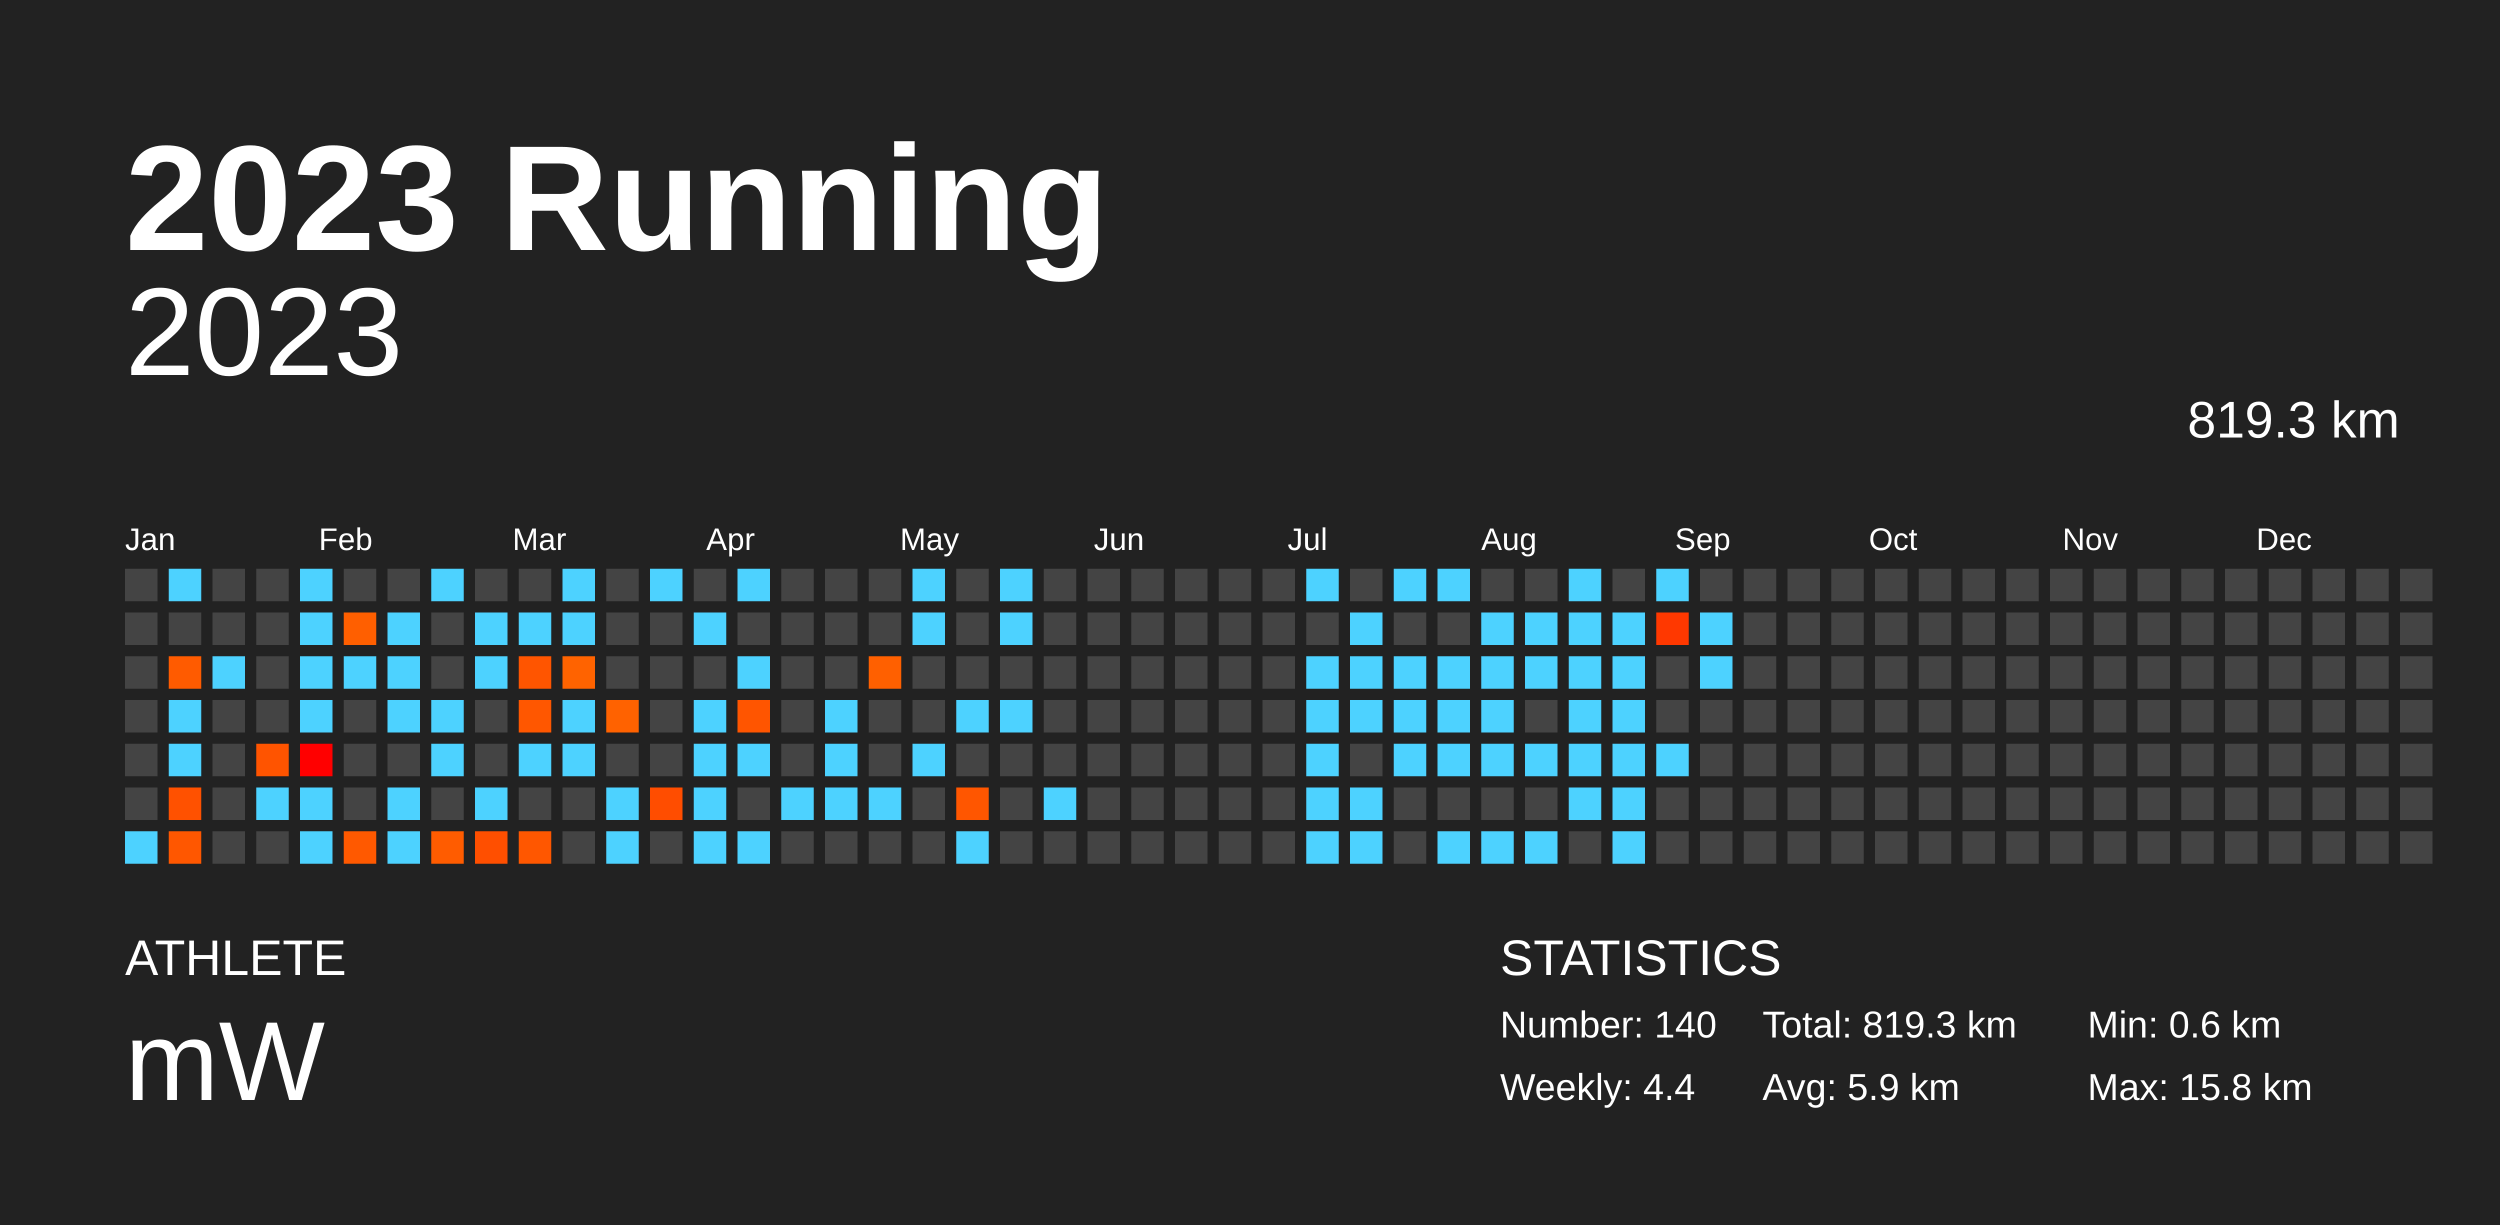
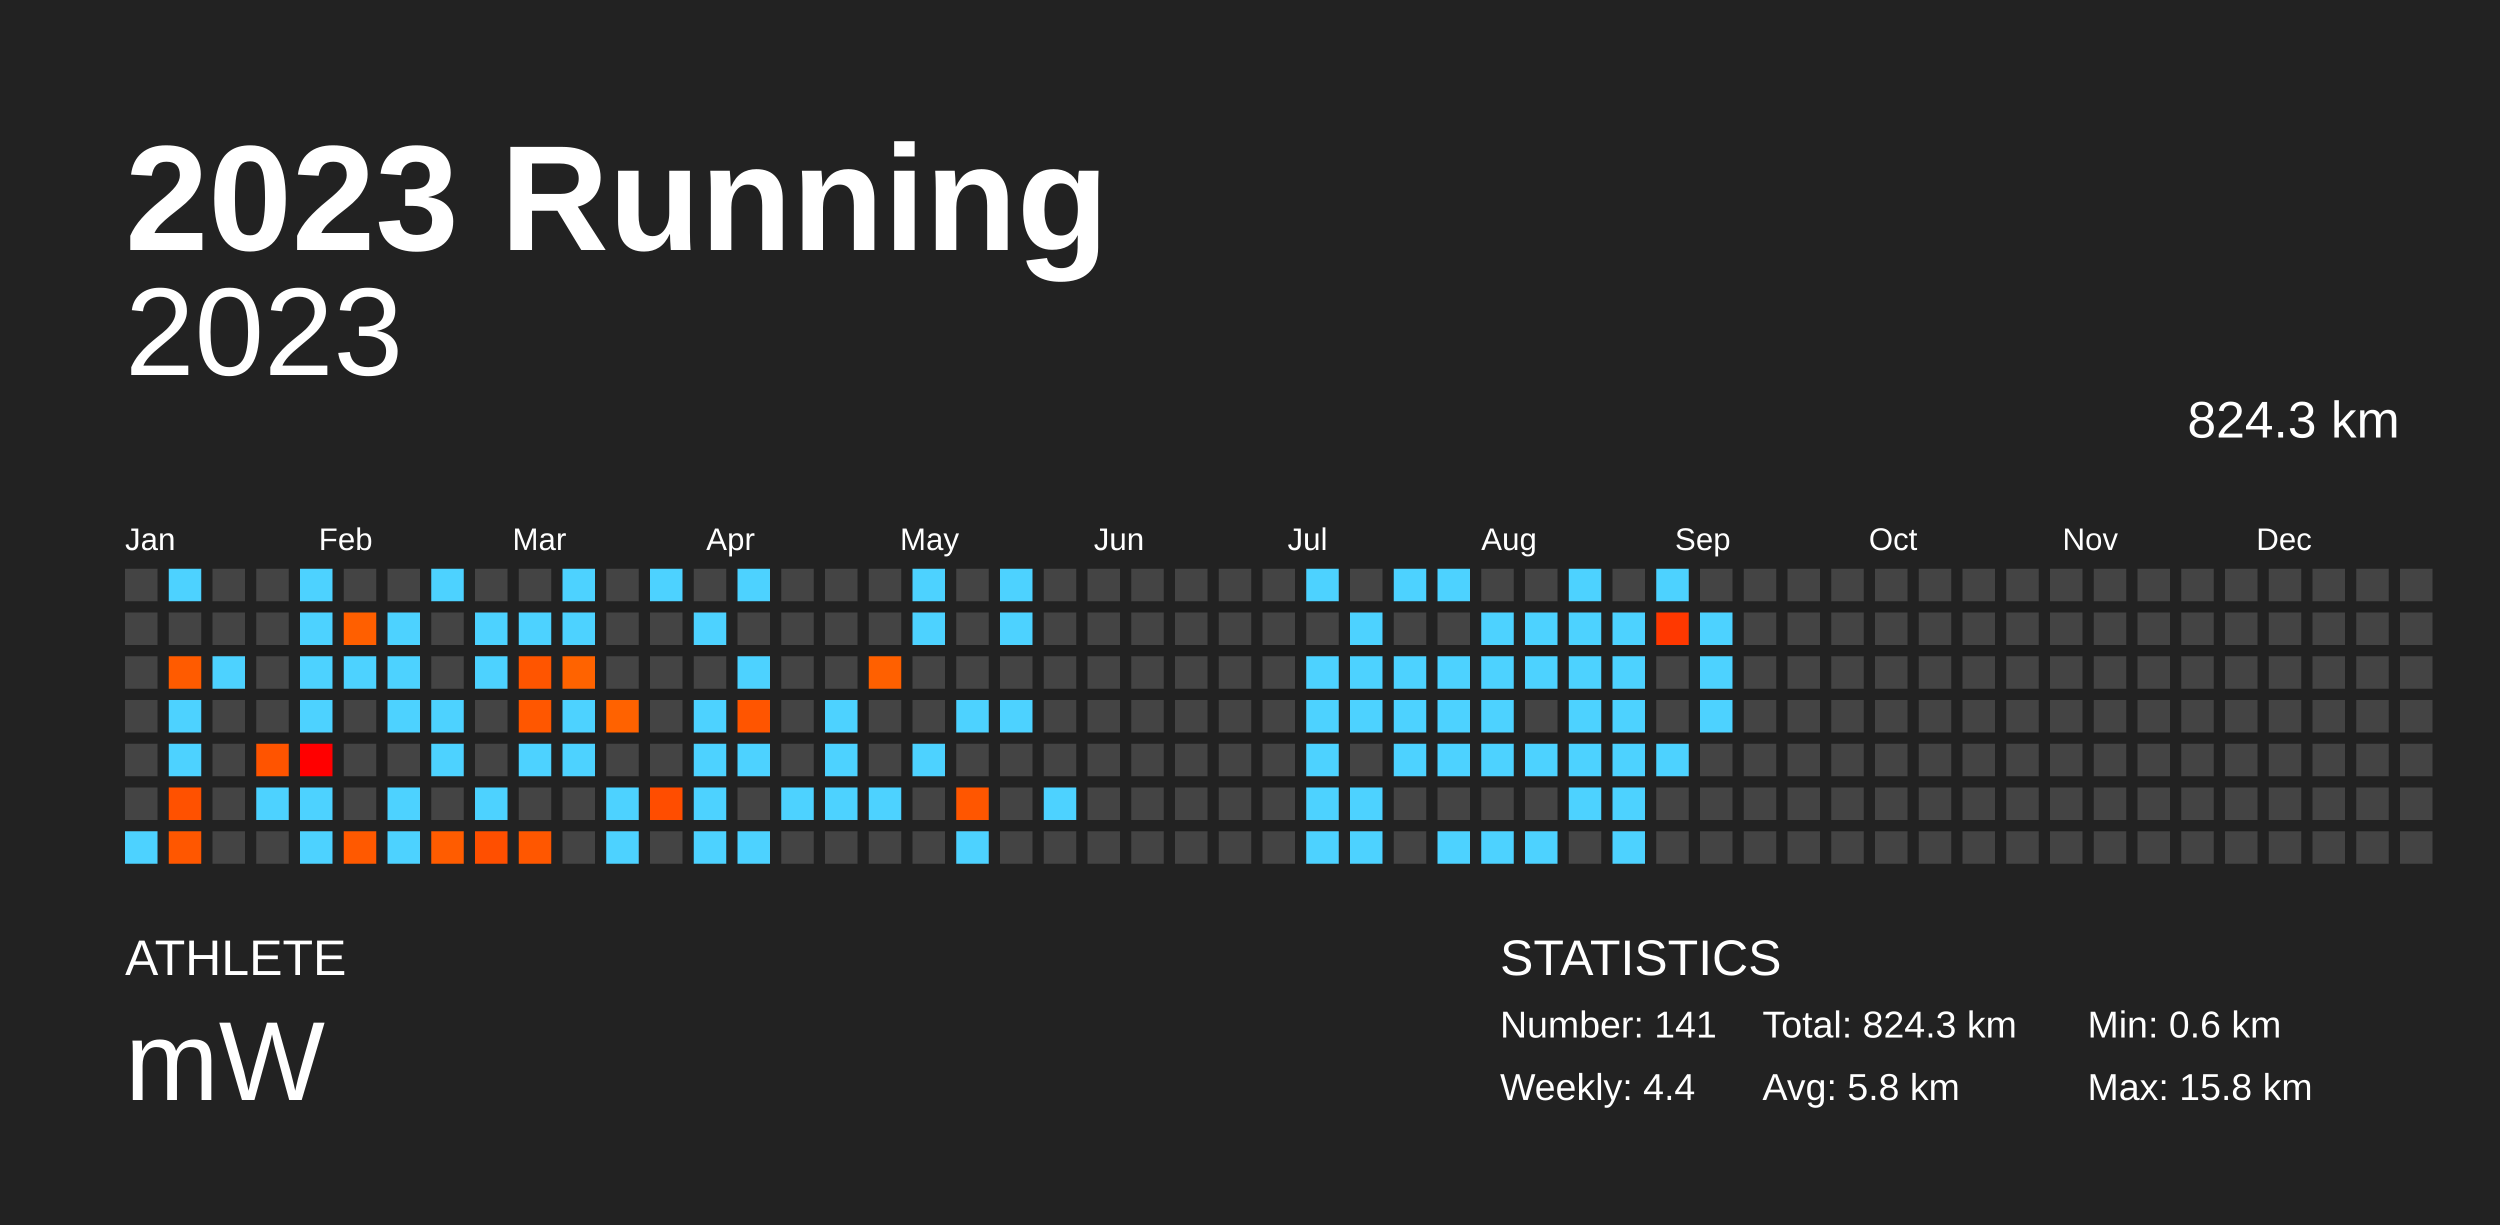
<svg xmlns="http://www.w3.org/2000/svg" baseProfile="full" height="98mm" version="1.1" viewBox="0,0,200,98" width="200mm">
  <defs />
  <rect fill="#222222" height="98" width="200" x="0" y="0" />
  <text fill="#FFFFFF" style="font-size:12px; font-family:Arial; font-weight:bold;" x="10" y="20">2023 Running</text>
  <text fill="#FFFFFF" style="font-size:4px; font-family:Arial" x="10" y="78">ATHLETE</text>
  <text fill="#FFFFFF" style="font-size:9px; font-family:Arial" x="10" y="88">mW</text>
  <text fill="#FFFFFF" style="font-size:4px; font-family:Arial" x="120" y="78">STATISTICS</text>
-   <text fill="#FFFFFF" style="font-size:3px; font-family:Arial" x="120" y="83">Number: 140</text>
+   <text fill="#FFFFFF" style="font-size:3px; font-family:Arial" x="120" y="83">Number: 141</text>
  <text fill="#FFFFFF" style="font-size:3px; font-family:Arial" x="120" y="88">Weekly: 4.4</text>
-   <text fill="#FFFFFF" style="font-size:3px; font-family:Arial" x="141" y="83">Total: 819.3 km</text>
-   <text fill="#FFFFFF" style="font-size:3px; font-family:Arial" x="141" y="88">Avg: 5.9 km</text>
+   <text fill="#FFFFFF" style="font-size:3px; font-family:Arial" x="141" y="83">Total: 824.3 km</text>
+   <text fill="#FFFFFF" style="font-size:3px; font-family:Arial" x="141" y="88">Avg: 5.8 km</text>
  <text fill="#FFFFFF" style="font-size:3px; font-family:Arial" x="167" y="83">Min: 0.6 km</text>
  <text fill="#FFFFFF" style="font-size:3px; font-family:Arial" x="167" y="88">Max: 15.8 km</text>
  <text alignment-baseline="hanging" fill="#FFFFFF" style="font-size:10.0px; font-family:Arial;" x="10" y="30">2023</text>
-   <text alignment-baseline="hanging" fill="#FFFFFF" style="font-size:4.125px; font-family:Arial;" x="175" y="35">819.3 km</text>
+   <text alignment-baseline="hanging" fill="#FFFFFF" style="font-size:4.125px; font-family:Arial;" x="175" y="35">824.3 km</text>
  <text fill="#FFFFFF" style="font-size:2.5px; font-family:Arial" x="10.0" y="44">Jan</text>
  <text fill="#FFFFFF" style="font-size:2.5px; font-family:Arial" x="25.5" y="44">Feb</text>
  <text fill="#FFFFFF" style="font-size:2.5px; font-family:Arial" x="41.0" y="44">Mar</text>
  <text fill="#FFFFFF" style="font-size:2.5px; font-family:Arial" x="56.5" y="44">Apr</text>
  <text fill="#FFFFFF" style="font-size:2.5px; font-family:Arial" x="72.0" y="44">May</text>
  <text fill="#FFFFFF" style="font-size:2.5px; font-family:Arial" x="87.5" y="44">Jun</text>
  <text fill="#FFFFFF" style="font-size:2.5px; font-family:Arial" x="103.0" y="44">Jul</text>
  <text fill="#FFFFFF" style="font-size:2.5px; font-family:Arial" x="118.5" y="44">Aug</text>
  <text fill="#FFFFFF" style="font-size:2.5px; font-family:Arial" x="134.0" y="44">Sep</text>
  <text fill="#FFFFFF" style="font-size:2.5px; font-family:Arial" x="149.5" y="44">Oct</text>
  <text fill="#FFFFFF" style="font-size:2.5px; font-family:Arial" x="165.0" y="44">Nov</text>
  <text fill="#FFFFFF" style="font-size:2.5px; font-family:Arial" x="180.5" y="44">Dec</text>
  <rect fill="#444444" height="2.6" width="2.6" x="10.0" y="45.5" />
  <rect fill="#444444" height="2.6" width="2.6" x="10.0" y="49.0" />
  <rect fill="#444444" height="2.6" width="2.6" x="10.0" y="52.5" />
  <rect fill="#444444" height="2.6" width="2.6" x="10.0" y="56.0" />
  <rect fill="#444444" height="2.6" width="2.6" x="10.0" y="59.5" />
  <rect fill="#444444" height="2.6" width="2.6" x="10.0" y="63.0" />
  <rect fill="#4dd2ff" height="2.6" width="2.6" x="10.0" y="66.5" />
  <rect fill="#4dd2ff" height="2.6" width="2.6" x="13.5" y="45.5" />
  <rect fill="#444444" height="2.6" width="2.6" x="13.5" y="49.0" />
  <rect fill="#ff5b00" height="2.6" width="2.6" x="13.5" y="52.5" />
  <rect fill="#4dd2ff" height="2.6" width="2.6" x="13.5" y="56.0" />
  <rect fill="#4dd2ff" height="2.6" width="2.6" x="13.5" y="59.5" />
  <rect fill="#ff5100" height="2.6" width="2.6" x="13.5" y="63.0" />
  <rect fill="#ff5700" height="2.6" width="2.6" x="13.5" y="66.5" />
  <rect fill="#444444" height="2.6" width="2.6" x="17.0" y="45.5" />
  <rect fill="#444444" height="2.6" width="2.6" x="17.0" y="49.0" />
  <rect fill="#4dd2ff" height="2.6" width="2.6" x="17.0" y="52.5" />
  <rect fill="#444444" height="2.6" width="2.6" x="17.0" y="56.0" />
  <rect fill="#444444" height="2.6" width="2.6" x="17.0" y="59.5" />
  <rect fill="#444444" height="2.6" width="2.6" x="17.0" y="63.0" />
  <rect fill="#444444" height="2.6" width="2.6" x="17.0" y="66.5" />
  <rect fill="#444444" height="2.6" width="2.6" x="20.5" y="45.5" />
  <rect fill="#444444" height="2.6" width="2.6" x="20.5" y="49.0" />
  <rect fill="#444444" height="2.6" width="2.6" x="20.5" y="52.5" />
  <rect fill="#444444" height="2.6" width="2.6" x="20.5" y="56.0" />
  <rect fill="#ff5400" height="2.6" width="2.6" x="20.5" y="59.5" />
  <rect fill="#4dd2ff" height="2.6" width="2.6" x="20.5" y="63.0" />
  <rect fill="#444444" height="2.6" width="2.6" x="20.5" y="66.5" />
  <rect fill="#4dd2ff" height="2.6" width="2.6" x="24.0" y="45.5" />
  <rect fill="#4dd2ff" height="2.6" width="2.6" x="24.0" y="49.0" />
  <rect fill="#4dd2ff" height="2.6" width="2.6" x="24.0" y="52.5" />
  <rect fill="#4dd2ff" height="2.6" width="2.6" x="24.0" y="56.0" />
  <rect fill="#ff0000" height="2.6" width="2.6" x="24.0" y="59.5" />
  <rect fill="#4dd2ff" height="2.6" width="2.6" x="24.0" y="63.0" />
  <rect fill="#4dd2ff" height="2.6" width="2.6" x="24.0" y="66.5" />
  <rect fill="#444444" height="2.6" width="2.6" x="27.5" y="45.5" />
  <rect fill="#ff5f00" height="2.6" width="2.6" x="27.5" y="49.0" />
  <rect fill="#4dd2ff" height="2.6" width="2.6" x="27.5" y="52.5" />
  <rect fill="#444444" height="2.6" width="2.6" x="27.5" y="56.0" />
  <rect fill="#444444" height="2.6" width="2.6" x="27.5" y="59.5" />
  <rect fill="#444444" height="2.6" width="2.6" x="27.5" y="63.0" />
  <rect fill="#ff5900" height="2.6" width="2.6" x="27.5" y="66.5" />
  <rect fill="#444444" height="2.6" width="2.6" x="31.0" y="45.5" />
  <rect fill="#4dd2ff" height="2.6" width="2.6" x="31.0" y="49.0" />
  <rect fill="#4dd2ff" height="2.6" width="2.6" x="31.0" y="52.5" />
  <rect fill="#4dd2ff" height="2.6" width="2.6" x="31.0" y="56.0" />
  <rect fill="#444444" height="2.6" width="2.6" x="31.0" y="59.5" />
  <rect fill="#4dd2ff" height="2.6" width="2.6" x="31.0" y="63.0" />
  <rect fill="#4dd2ff" height="2.6" width="2.6" x="31.0" y="66.5" />
  <rect fill="#4dd2ff" height="2.6" width="2.6" x="34.5" y="45.5" />
  <rect fill="#444444" height="2.6" width="2.6" x="34.5" y="49.0" />
  <rect fill="#444444" height="2.6" width="2.6" x="34.5" y="52.5" />
  <rect fill="#4dd2ff" height="2.6" width="2.6" x="34.5" y="56.0" />
  <rect fill="#4dd2ff" height="2.6" width="2.6" x="34.5" y="59.5" />
  <rect fill="#444444" height="2.6" width="2.6" x="34.5" y="63.0" />
  <rect fill="#ff5c00" height="2.6" width="2.6" x="34.5" y="66.5" />
  <rect fill="#444444" height="2.6" width="2.6" x="38.0" y="45.5" />
  <rect fill="#4dd2ff" height="2.6" width="2.6" x="38.0" y="49.0" />
  <rect fill="#4dd2ff" height="2.6" width="2.6" x="38.0" y="52.5" />
  <rect fill="#444444" height="2.6" width="2.6" x="38.0" y="56.0" />
  <rect fill="#444444" height="2.6" width="2.6" x="38.0" y="59.5" />
  <rect fill="#4dd2ff" height="2.6" width="2.6" x="38.0" y="63.0" />
  <rect fill="#ff4f00" height="2.6" width="2.6" x="38.0" y="66.5" />
  <rect fill="#444444" height="2.6" width="2.6" x="41.5" y="45.5" />
  <rect fill="#4dd2ff" height="2.6" width="2.6" x="41.5" y="49.0" />
  <rect fill="#ff5500" height="2.6" width="2.6" x="41.5" y="52.5" />
  <rect fill="#ff5700" height="2.6" width="2.6" x="41.5" y="56.0" />
  <rect fill="#4dd2ff" height="2.6" width="2.6" x="41.5" y="59.5" />
  <rect fill="#444444" height="2.6" width="2.6" x="41.5" y="63.0" />
  <rect fill="#ff5700" height="2.6" width="2.6" x="41.5" y="66.5" />
  <rect fill="#4dd2ff" height="2.6" width="2.6" x="45.0" y="45.5" />
  <rect fill="#4dd2ff" height="2.6" width="2.6" x="45.0" y="49.0" />
  <rect fill="#ff6300" height="2.6" width="2.6" x="45.0" y="52.5" />
  <rect fill="#4dd2ff" height="2.6" width="2.6" x="45.0" y="56.0" />
  <rect fill="#4dd2ff" height="2.6" width="2.6" x="45.0" y="59.5" />
  <rect fill="#444444" height="2.6" width="2.6" x="45.0" y="63.0" />
  <rect fill="#444444" height="2.6" width="2.6" x="45.0" y="66.5" />
  <rect fill="#444444" height="2.6" width="2.6" x="48.5" y="45.5" />
  <rect fill="#444444" height="2.6" width="2.6" x="48.5" y="49.0" />
  <rect fill="#444444" height="2.6" width="2.6" x="48.5" y="52.5" />
  <rect fill="#ff6200" height="2.6" width="2.6" x="48.5" y="56.0" />
  <rect fill="#444444" height="2.6" width="2.6" x="48.5" y="59.5" />
  <rect fill="#4dd2ff" height="2.6" width="2.6" x="48.5" y="63.0" />
  <rect fill="#4dd2ff" height="2.6" width="2.6" x="48.5" y="66.5" />
  <rect fill="#4dd2ff" height="2.6" width="2.6" x="52.0" y="45.5" />
  <rect fill="#444444" height="2.6" width="2.6" x="52.0" y="49.0" />
  <rect fill="#444444" height="2.6" width="2.6" x="52.0" y="52.5" />
  <rect fill="#444444" height="2.6" width="2.6" x="52.0" y="56.0" />
  <rect fill="#444444" height="2.6" width="2.6" x="52.0" y="59.5" />
  <rect fill="#ff4d00" height="2.6" width="2.6" x="52.0" y="63.0" />
  <rect fill="#444444" height="2.6" width="2.6" x="52.0" y="66.5" />
  <rect fill="#444444" height="2.6" width="2.6" x="55.5" y="45.5" />
  <rect fill="#4dd2ff" height="2.6" width="2.6" x="55.5" y="49.0" />
  <rect fill="#444444" height="2.6" width="2.6" x="55.5" y="52.5" />
  <rect fill="#4dd2ff" height="2.6" width="2.6" x="55.5" y="56.0" />
  <rect fill="#4dd2ff" height="2.6" width="2.6" x="55.5" y="59.5" />
  <rect fill="#4dd2ff" height="2.6" width="2.6" x="55.5" y="63.0" />
  <rect fill="#4dd2ff" height="2.6" width="2.6" x="55.5" y="66.5" />
  <rect fill="#4dd2ff" height="2.6" width="2.6" x="59.0" y="45.5" />
  <rect fill="#444444" height="2.6" width="2.6" x="59.0" y="49.0" />
  <rect fill="#4dd2ff" height="2.6" width="2.6" x="59.0" y="52.5" />
  <rect fill="#ff5500" height="2.6" width="2.6" x="59.0" y="56.0" />
  <rect fill="#4dd2ff" height="2.6" width="2.6" x="59.0" y="59.5" />
  <rect fill="#444444" height="2.6" width="2.6" x="59.0" y="63.0" />
  <rect fill="#4dd2ff" height="2.6" width="2.6" x="59.0" y="66.5" />
  <rect fill="#444444" height="2.6" width="2.6" x="62.5" y="45.5" />
  <rect fill="#444444" height="2.6" width="2.6" x="62.5" y="49.0" />
  <rect fill="#444444" height="2.6" width="2.6" x="62.5" y="52.5" />
  <rect fill="#444444" height="2.6" width="2.6" x="62.5" y="56.0" />
  <rect fill="#444444" height="2.6" width="2.6" x="62.5" y="59.5" />
  <rect fill="#4dd2ff" height="2.6" width="2.6" x="62.5" y="63.0" />
  <rect fill="#444444" height="2.6" width="2.6" x="62.5" y="66.5" />
  <rect fill="#444444" height="2.6" width="2.6" x="66.0" y="45.5" />
  <rect fill="#444444" height="2.6" width="2.6" x="66.0" y="49.0" />
  <rect fill="#444444" height="2.6" width="2.6" x="66.0" y="52.5" />
  <rect fill="#4dd2ff" height="2.6" width="2.6" x="66.0" y="56.0" />
  <rect fill="#4dd2ff" height="2.6" width="2.6" x="66.0" y="59.5" />
  <rect fill="#4dd2ff" height="2.6" width="2.6" x="66.0" y="63.0" />
  <rect fill="#444444" height="2.6" width="2.6" x="66.0" y="66.5" />
  <rect fill="#444444" height="2.6" width="2.6" x="69.5" y="45.5" />
  <rect fill="#444444" height="2.6" width="2.6" x="69.5" y="49.0" />
  <rect fill="#ff6000" height="2.6" width="2.6" x="69.5" y="52.5" />
  <rect fill="#444444" height="2.6" width="2.6" x="69.5" y="56.0" />
  <rect fill="#444444" height="2.6" width="2.6" x="69.5" y="59.5" />
  <rect fill="#4dd2ff" height="2.6" width="2.6" x="69.5" y="63.0" />
  <rect fill="#444444" height="2.6" width="2.6" x="69.5" y="66.5" />
  <rect fill="#4dd2ff" height="2.6" width="2.6" x="73.0" y="45.5" />
  <rect fill="#4dd2ff" height="2.6" width="2.6" x="73.0" y="49.0" />
  <rect fill="#444444" height="2.6" width="2.6" x="73.0" y="52.5" />
  <rect fill="#444444" height="2.6" width="2.6" x="73.0" y="56.0" />
  <rect fill="#4dd2ff" height="2.6" width="2.6" x="73.0" y="59.5" />
  <rect fill="#444444" height="2.6" width="2.6" x="73.0" y="63.0" />
  <rect fill="#444444" height="2.6" width="2.6" x="73.0" y="66.5" />
  <rect fill="#444444" height="2.6" width="2.6" x="76.5" y="45.5" />
  <rect fill="#444444" height="2.6" width="2.6" x="76.5" y="49.0" />
  <rect fill="#444444" height="2.6" width="2.6" x="76.5" y="52.5" />
  <rect fill="#4dd2ff" height="2.6" width="2.6" x="76.5" y="56.0" />
  <rect fill="#444444" height="2.6" width="2.6" x="76.5" y="59.5" />
  <rect fill="#ff5600" height="2.6" width="2.6" x="76.5" y="63.0" />
  <rect fill="#4dd2ff" height="2.6" width="2.6" x="76.5" y="66.5" />
  <rect fill="#4dd2ff" height="2.6" width="2.6" x="80.0" y="45.5" />
  <rect fill="#4dd2ff" height="2.6" width="2.6" x="80.0" y="49.0" />
  <rect fill="#444444" height="2.6" width="2.6" x="80.0" y="52.5" />
  <rect fill="#4dd2ff" height="2.6" width="2.6" x="80.0" y="56.0" />
  <rect fill="#444444" height="2.6" width="2.6" x="80.0" y="59.5" />
  <rect fill="#444444" height="2.6" width="2.6" x="80.0" y="63.0" />
  <rect fill="#444444" height="2.6" width="2.6" x="80.0" y="66.5" />
  <rect fill="#444444" height="2.6" width="2.6" x="83.5" y="45.5" />
  <rect fill="#444444" height="2.6" width="2.6" x="83.5" y="49.0" />
  <rect fill="#444444" height="2.6" width="2.6" x="83.5" y="52.5" />
  <rect fill="#444444" height="2.6" width="2.6" x="83.5" y="56.0" />
  <rect fill="#444444" height="2.6" width="2.6" x="83.5" y="59.5" />
  <rect fill="#4dd2ff" height="2.6" width="2.6" x="83.5" y="63.0" />
  <rect fill="#444444" height="2.6" width="2.6" x="83.5" y="66.5" />
  <rect fill="#444444" height="2.6" width="2.6" x="87.0" y="45.5" />
  <rect fill="#444444" height="2.6" width="2.6" x="87.0" y="49.0" />
  <rect fill="#444444" height="2.6" width="2.6" x="87.0" y="52.5" />
  <rect fill="#444444" height="2.6" width="2.6" x="87.0" y="56.0" />
  <rect fill="#444444" height="2.6" width="2.6" x="87.0" y="59.5" />
  <rect fill="#444444" height="2.6" width="2.6" x="87.0" y="63.0" />
  <rect fill="#444444" height="2.6" width="2.6" x="87.0" y="66.5" />
  <rect fill="#444444" height="2.6" width="2.6" x="90.5" y="45.5" />
  <rect fill="#444444" height="2.6" width="2.6" x="90.5" y="49.0" />
  <rect fill="#444444" height="2.6" width="2.6" x="90.5" y="52.5" />
  <rect fill="#444444" height="2.6" width="2.6" x="90.5" y="56.0" />
  <rect fill="#444444" height="2.6" width="2.6" x="90.5" y="59.5" />
  <rect fill="#444444" height="2.6" width="2.6" x="90.5" y="63.0" />
  <rect fill="#444444" height="2.6" width="2.6" x="90.5" y="66.5" />
  <rect fill="#444444" height="2.6" width="2.6" x="94.0" y="45.5" />
  <rect fill="#444444" height="2.6" width="2.6" x="94.0" y="49.0" />
  <rect fill="#444444" height="2.6" width="2.6" x="94.0" y="52.5" />
  <rect fill="#444444" height="2.6" width="2.6" x="94.0" y="56.0" />
  <rect fill="#444444" height="2.6" width="2.6" x="94.0" y="59.5" />
  <rect fill="#444444" height="2.6" width="2.6" x="94.0" y="63.0" />
  <rect fill="#444444" height="2.6" width="2.6" x="94.0" y="66.5" />
  <rect fill="#444444" height="2.6" width="2.6" x="97.5" y="45.5" />
  <rect fill="#444444" height="2.6" width="2.6" x="97.5" y="49.0" />
  <rect fill="#444444" height="2.6" width="2.6" x="97.5" y="52.5" />
  <rect fill="#444444" height="2.6" width="2.6" x="97.5" y="56.0" />
  <rect fill="#444444" height="2.6" width="2.6" x="97.5" y="59.5" />
  <rect fill="#444444" height="2.6" width="2.6" x="97.5" y="63.0" />
  <rect fill="#444444" height="2.6" width="2.6" x="97.5" y="66.5" />
  <rect fill="#444444" height="2.6" width="2.6" x="101.0" y="45.5" />
  <rect fill="#444444" height="2.6" width="2.6" x="101.0" y="49.0" />
  <rect fill="#444444" height="2.6" width="2.6" x="101.0" y="52.5" />
  <rect fill="#444444" height="2.6" width="2.6" x="101.0" y="56.0" />
  <rect fill="#444444" height="2.6" width="2.6" x="101.0" y="59.5" />
  <rect fill="#444444" height="2.6" width="2.6" x="101.0" y="63.0" />
  <rect fill="#444444" height="2.6" width="2.6" x="101.0" y="66.5" />
  <rect fill="#4dd2ff" height="2.6" width="2.6" x="104.5" y="45.5" />
  <rect fill="#444444" height="2.6" width="2.6" x="104.5" y="49.0" />
  <rect fill="#4dd2ff" height="2.6" width="2.6" x="104.5" y="52.5" />
  <rect fill="#4dd2ff" height="2.6" width="2.6" x="104.5" y="56.0" />
  <rect fill="#4dd2ff" height="2.6" width="2.6" x="104.5" y="59.5" />
  <rect fill="#4dd2ff" height="2.6" width="2.6" x="104.5" y="63.0" />
  <rect fill="#4dd2ff" height="2.6" width="2.6" x="104.5" y="66.5" />
  <rect fill="#444444" height="2.6" width="2.6" x="108.0" y="45.5" />
  <rect fill="#4dd2ff" height="2.6" width="2.6" x="108.0" y="49.0" />
  <rect fill="#4dd2ff" height="2.6" width="2.6" x="108.0" y="52.5" />
  <rect fill="#4dd2ff" height="2.6" width="2.6" x="108.0" y="56.0" />
  <rect fill="#444444" height="2.6" width="2.6" x="108.0" y="59.5" />
  <rect fill="#4dd2ff" height="2.6" width="2.6" x="108.0" y="63.0" />
  <rect fill="#4dd2ff" height="2.6" width="2.6" x="108.0" y="66.5" />
  <rect fill="#4dd2ff" height="2.6" width="2.6" x="111.5" y="45.5" />
  <rect fill="#444444" height="2.6" width="2.6" x="111.5" y="49.0" />
  <rect fill="#4dd2ff" height="2.6" width="2.6" x="111.5" y="52.5" />
  <rect fill="#4dd2ff" height="2.6" width="2.6" x="111.5" y="56.0" />
  <rect fill="#4dd2ff" height="2.6" width="2.6" x="111.5" y="59.5" />
  <rect fill="#444444" height="2.6" width="2.6" x="111.5" y="63.0" />
  <rect fill="#444444" height="2.6" width="2.6" x="111.5" y="66.5" />
  <rect fill="#4dd2ff" height="2.6" width="2.6" x="115.0" y="45.5" />
  <rect fill="#444444" height="2.6" width="2.6" x="115.0" y="49.0" />
  <rect fill="#4dd2ff" height="2.6" width="2.6" x="115.0" y="52.5" />
  <rect fill="#4dd2ff" height="2.6" width="2.6" x="115.0" y="56.0" />
  <rect fill="#4dd2ff" height="2.6" width="2.6" x="115.0" y="59.5" />
  <rect fill="#444444" height="2.6" width="2.6" x="115.0" y="63.0" />
  <rect fill="#4dd2ff" height="2.6" width="2.6" x="115.0" y="66.5" />
  <rect fill="#444444" height="2.6" width="2.6" x="118.5" y="45.5" />
  <rect fill="#4dd2ff" height="2.6" width="2.6" x="118.5" y="49.0" />
  <rect fill="#4dd2ff" height="2.6" width="2.6" x="118.5" y="52.5" />
  <rect fill="#4dd2ff" height="2.6" width="2.6" x="118.5" y="56.0" />
  <rect fill="#4dd2ff" height="2.6" width="2.6" x="118.5" y="59.5" />
  <rect fill="#444444" height="2.6" width="2.6" x="118.5" y="63.0" />
  <rect fill="#4dd2ff" height="2.6" width="2.6" x="118.5" y="66.5" />
  <rect fill="#444444" height="2.6" width="2.6" x="122.0" y="45.5" />
  <rect fill="#4dd2ff" height="2.6" width="2.6" x="122.0" y="49.0" />
  <rect fill="#4dd2ff" height="2.6" width="2.6" x="122.0" y="52.5" />
  <rect fill="#444444" height="2.6" width="2.6" x="122.0" y="56.0" />
  <rect fill="#4dd2ff" height="2.6" width="2.6" x="122.0" y="59.5" />
  <rect fill="#444444" height="2.6" width="2.6" x="122.0" y="63.0" />
  <rect fill="#4dd2ff" height="2.6" width="2.6" x="122.0" y="66.5" />
  <rect fill="#4dd2ff" height="2.6" width="2.6" x="125.5" y="45.5" />
  <rect fill="#4dd2ff" height="2.6" width="2.6" x="125.5" y="49.0" />
  <rect fill="#4dd2ff" height="2.6" width="2.6" x="125.5" y="52.5" />
  <rect fill="#4dd2ff" height="2.6" width="2.6" x="125.5" y="56.0" />
  <rect fill="#4dd2ff" height="2.6" width="2.6" x="125.5" y="59.5" />
  <rect fill="#4dd2ff" height="2.6" width="2.6" x="125.5" y="63.0" />
  <rect fill="#444444" height="2.6" width="2.6" x="125.5" y="66.5" />
  <rect fill="#444444" height="2.6" width="2.6" x="129.0" y="45.5" />
  <rect fill="#4dd2ff" height="2.6" width="2.6" x="129.0" y="49.0" />
  <rect fill="#4dd2ff" height="2.6" width="2.6" x="129.0" y="52.5" />
  <rect fill="#4dd2ff" height="2.6" width="2.6" x="129.0" y="56.0" />
  <rect fill="#4dd2ff" height="2.6" width="2.6" x="129.0" y="59.5" />
  <rect fill="#4dd2ff" height="2.6" width="2.6" x="129.0" y="63.0" />
  <rect fill="#4dd2ff" height="2.6" width="2.6" x="129.0" y="66.5" />
  <rect fill="#4dd2ff" height="2.6" width="2.6" x="132.5" y="45.5" />
  <rect fill="#ff3800" height="2.6" width="2.6" x="132.5" y="49.0" />
  <rect fill="#444444" height="2.6" width="2.6" x="132.5" y="52.5" />
  <rect fill="#444444" height="2.6" width="2.6" x="132.5" y="56.0" />
  <rect fill="#4dd2ff" height="2.6" width="2.6" x="132.5" y="59.5" />
  <rect fill="#444444" height="2.6" width="2.6" x="132.5" y="63.0" />
  <rect fill="#444444" height="2.6" width="2.6" x="132.5" y="66.5" />
  <rect fill="#444444" height="2.6" width="2.6" x="136.0" y="45.5" />
  <rect fill="#4dd2ff" height="2.6" width="2.6" x="136.0" y="49.0" />
  <rect fill="#4dd2ff" height="2.6" width="2.6" x="136.0" y="52.5" />
-   <rect fill="#444444" height="2.6" width="2.6" x="136.0" y="56.0" />
+   <rect fill="#4dd2ff" height="2.6" width="2.6" x="136.0" y="56.0" />
  <rect fill="#444444" height="2.6" width="2.6" x="136.0" y="59.5" />
  <rect fill="#444444" height="2.6" width="2.6" x="136.0" y="63.0" />
  <rect fill="#444444" height="2.6" width="2.6" x="136.0" y="66.5" />
  <rect fill="#444444" height="2.6" width="2.6" x="139.5" y="45.5" />
  <rect fill="#444444" height="2.6" width="2.6" x="139.5" y="49.0" />
  <rect fill="#444444" height="2.6" width="2.6" x="139.5" y="52.5" />
  <rect fill="#444444" height="2.6" width="2.6" x="139.5" y="56.0" />
  <rect fill="#444444" height="2.6" width="2.6" x="139.5" y="59.5" />
  <rect fill="#444444" height="2.6" width="2.6" x="139.5" y="63.0" />
  <rect fill="#444444" height="2.6" width="2.6" x="139.5" y="66.5" />
  <rect fill="#444444" height="2.6" width="2.6" x="143.0" y="45.5" />
  <rect fill="#444444" height="2.6" width="2.6" x="143.0" y="49.0" />
  <rect fill="#444444" height="2.6" width="2.6" x="143.0" y="52.5" />
  <rect fill="#444444" height="2.6" width="2.6" x="143.0" y="56.0" />
  <rect fill="#444444" height="2.6" width="2.6" x="143.0" y="59.5" />
  <rect fill="#444444" height="2.6" width="2.6" x="143.0" y="63.0" />
  <rect fill="#444444" height="2.6" width="2.6" x="143.0" y="66.5" />
  <rect fill="#444444" height="2.6" width="2.6" x="146.5" y="45.5" />
  <rect fill="#444444" height="2.6" width="2.6" x="146.5" y="49.0" />
  <rect fill="#444444" height="2.6" width="2.6" x="146.5" y="52.5" />
  <rect fill="#444444" height="2.6" width="2.6" x="146.5" y="56.0" />
  <rect fill="#444444" height="2.6" width="2.6" x="146.5" y="59.5" />
  <rect fill="#444444" height="2.6" width="2.6" x="146.5" y="63.0" />
  <rect fill="#444444" height="2.6" width="2.6" x="146.5" y="66.5" />
  <rect fill="#444444" height="2.6" width="2.6" x="150.0" y="45.5" />
  <rect fill="#444444" height="2.6" width="2.6" x="150.0" y="49.0" />
  <rect fill="#444444" height="2.6" width="2.6" x="150.0" y="52.5" />
  <rect fill="#444444" height="2.6" width="2.6" x="150.0" y="56.0" />
  <rect fill="#444444" height="2.6" width="2.6" x="150.0" y="59.5" />
  <rect fill="#444444" height="2.6" width="2.6" x="150.0" y="63.0" />
  <rect fill="#444444" height="2.6" width="2.6" x="150.0" y="66.5" />
  <rect fill="#444444" height="2.6" width="2.6" x="153.5" y="45.5" />
  <rect fill="#444444" height="2.6" width="2.6" x="153.5" y="49.0" />
  <rect fill="#444444" height="2.6" width="2.6" x="153.5" y="52.5" />
  <rect fill="#444444" height="2.6" width="2.6" x="153.5" y="56.0" />
  <rect fill="#444444" height="2.6" width="2.6" x="153.5" y="59.5" />
  <rect fill="#444444" height="2.6" width="2.6" x="153.5" y="63.0" />
  <rect fill="#444444" height="2.6" width="2.6" x="153.5" y="66.5" />
  <rect fill="#444444" height="2.6" width="2.6" x="157.0" y="45.5" />
  <rect fill="#444444" height="2.6" width="2.6" x="157.0" y="49.0" />
  <rect fill="#444444" height="2.6" width="2.6" x="157.0" y="52.5" />
  <rect fill="#444444" height="2.6" width="2.6" x="157.0" y="56.0" />
  <rect fill="#444444" height="2.6" width="2.6" x="157.0" y="59.5" />
  <rect fill="#444444" height="2.6" width="2.6" x="157.0" y="63.0" />
  <rect fill="#444444" height="2.6" width="2.6" x="157.0" y="66.5" />
  <rect fill="#444444" height="2.6" width="2.6" x="160.5" y="45.5" />
  <rect fill="#444444" height="2.6" width="2.6" x="160.5" y="49.0" />
  <rect fill="#444444" height="2.6" width="2.6" x="160.5" y="52.5" />
  <rect fill="#444444" height="2.6" width="2.6" x="160.5" y="56.0" />
  <rect fill="#444444" height="2.6" width="2.6" x="160.5" y="59.5" />
  <rect fill="#444444" height="2.6" width="2.6" x="160.5" y="63.0" />
  <rect fill="#444444" height="2.6" width="2.6" x="160.5" y="66.5" />
  <rect fill="#444444" height="2.6" width="2.6" x="164.0" y="45.5" />
  <rect fill="#444444" height="2.6" width="2.6" x="164.0" y="49.0" />
  <rect fill="#444444" height="2.6" width="2.6" x="164.0" y="52.5" />
  <rect fill="#444444" height="2.6" width="2.6" x="164.0" y="56.0" />
  <rect fill="#444444" height="2.6" width="2.6" x="164.0" y="59.5" />
  <rect fill="#444444" height="2.6" width="2.6" x="164.0" y="63.0" />
  <rect fill="#444444" height="2.6" width="2.6" x="164.0" y="66.5" />
  <rect fill="#444444" height="2.6" width="2.6" x="167.5" y="45.5" />
  <rect fill="#444444" height="2.6" width="2.6" x="167.5" y="49.0" />
  <rect fill="#444444" height="2.6" width="2.6" x="167.5" y="52.5" />
  <rect fill="#444444" height="2.6" width="2.6" x="167.5" y="56.0" />
  <rect fill="#444444" height="2.6" width="2.6" x="167.5" y="59.5" />
  <rect fill="#444444" height="2.6" width="2.6" x="167.5" y="63.0" />
  <rect fill="#444444" height="2.6" width="2.6" x="167.5" y="66.5" />
  <rect fill="#444444" height="2.6" width="2.6" x="171.0" y="45.5" />
  <rect fill="#444444" height="2.6" width="2.6" x="171.0" y="49.0" />
  <rect fill="#444444" height="2.6" width="2.6" x="171.0" y="52.5" />
  <rect fill="#444444" height="2.6" width="2.6" x="171.0" y="56.0" />
  <rect fill="#444444" height="2.6" width="2.6" x="171.0" y="59.5" />
  <rect fill="#444444" height="2.6" width="2.6" x="171.0" y="63.0" />
  <rect fill="#444444" height="2.6" width="2.6" x="171.0" y="66.5" />
  <rect fill="#444444" height="2.6" width="2.6" x="174.5" y="45.5" />
  <rect fill="#444444" height="2.6" width="2.6" x="174.5" y="49.0" />
  <rect fill="#444444" height="2.6" width="2.6" x="174.5" y="52.5" />
  <rect fill="#444444" height="2.6" width="2.6" x="174.5" y="56.0" />
  <rect fill="#444444" height="2.6" width="2.6" x="174.5" y="59.5" />
  <rect fill="#444444" height="2.6" width="2.6" x="174.5" y="63.0" />
  <rect fill="#444444" height="2.6" width="2.6" x="174.5" y="66.5" />
  <rect fill="#444444" height="2.6" width="2.6" x="178.0" y="45.5" />
  <rect fill="#444444" height="2.6" width="2.6" x="178.0" y="49.0" />
  <rect fill="#444444" height="2.6" width="2.6" x="178.0" y="52.5" />
  <rect fill="#444444" height="2.6" width="2.6" x="178.0" y="56.0" />
  <rect fill="#444444" height="2.6" width="2.6" x="178.0" y="59.5" />
  <rect fill="#444444" height="2.6" width="2.6" x="178.0" y="63.0" />
  <rect fill="#444444" height="2.6" width="2.6" x="178.0" y="66.5" />
  <rect fill="#444444" height="2.6" width="2.6" x="181.5" y="45.5" />
  <rect fill="#444444" height="2.6" width="2.6" x="181.5" y="49.0" />
  <rect fill="#444444" height="2.6" width="2.6" x="181.5" y="52.5" />
  <rect fill="#444444" height="2.6" width="2.6" x="181.5" y="56.0" />
  <rect fill="#444444" height="2.6" width="2.6" x="181.5" y="59.5" />
  <rect fill="#444444" height="2.6" width="2.6" x="181.5" y="63.0" />
  <rect fill="#444444" height="2.6" width="2.6" x="181.5" y="66.5" />
  <rect fill="#444444" height="2.6" width="2.6" x="185.0" y="45.5" />
  <rect fill="#444444" height="2.6" width="2.6" x="185.0" y="49.0" />
  <rect fill="#444444" height="2.6" width="2.6" x="185.0" y="52.5" />
  <rect fill="#444444" height="2.6" width="2.6" x="185.0" y="56.0" />
  <rect fill="#444444" height="2.6" width="2.6" x="185.0" y="59.5" />
  <rect fill="#444444" height="2.6" width="2.6" x="185.0" y="63.0" />
  <rect fill="#444444" height="2.6" width="2.6" x="185.0" y="66.5" />
  <rect fill="#444444" height="2.6" width="2.6" x="188.5" y="45.5" />
  <rect fill="#444444" height="2.6" width="2.6" x="188.5" y="49.0" />
  <rect fill="#444444" height="2.6" width="2.6" x="188.5" y="52.5" />
  <rect fill="#444444" height="2.6" width="2.6" x="188.5" y="56.0" />
  <rect fill="#444444" height="2.6" width="2.6" x="188.5" y="59.5" />
  <rect fill="#444444" height="2.6" width="2.6" x="188.5" y="63.0" />
  <rect fill="#444444" height="2.6" width="2.6" x="188.5" y="66.5" />
  <rect fill="#444444" height="2.6" width="2.6" x="192.0" y="45.5" />
  <rect fill="#444444" height="2.6" width="2.6" x="192.0" y="49.0" />
  <rect fill="#444444" height="2.6" width="2.6" x="192.0" y="52.5" />
  <rect fill="#444444" height="2.6" width="2.6" x="192.0" y="56.0" />
  <rect fill="#444444" height="2.6" width="2.6" x="192.0" y="59.5" />
  <rect fill="#444444" height="2.6" width="2.6" x="192.0" y="63.0" />
  <rect fill="#444444" height="2.6" width="2.6" x="192.0" y="66.5" />
</svg>
